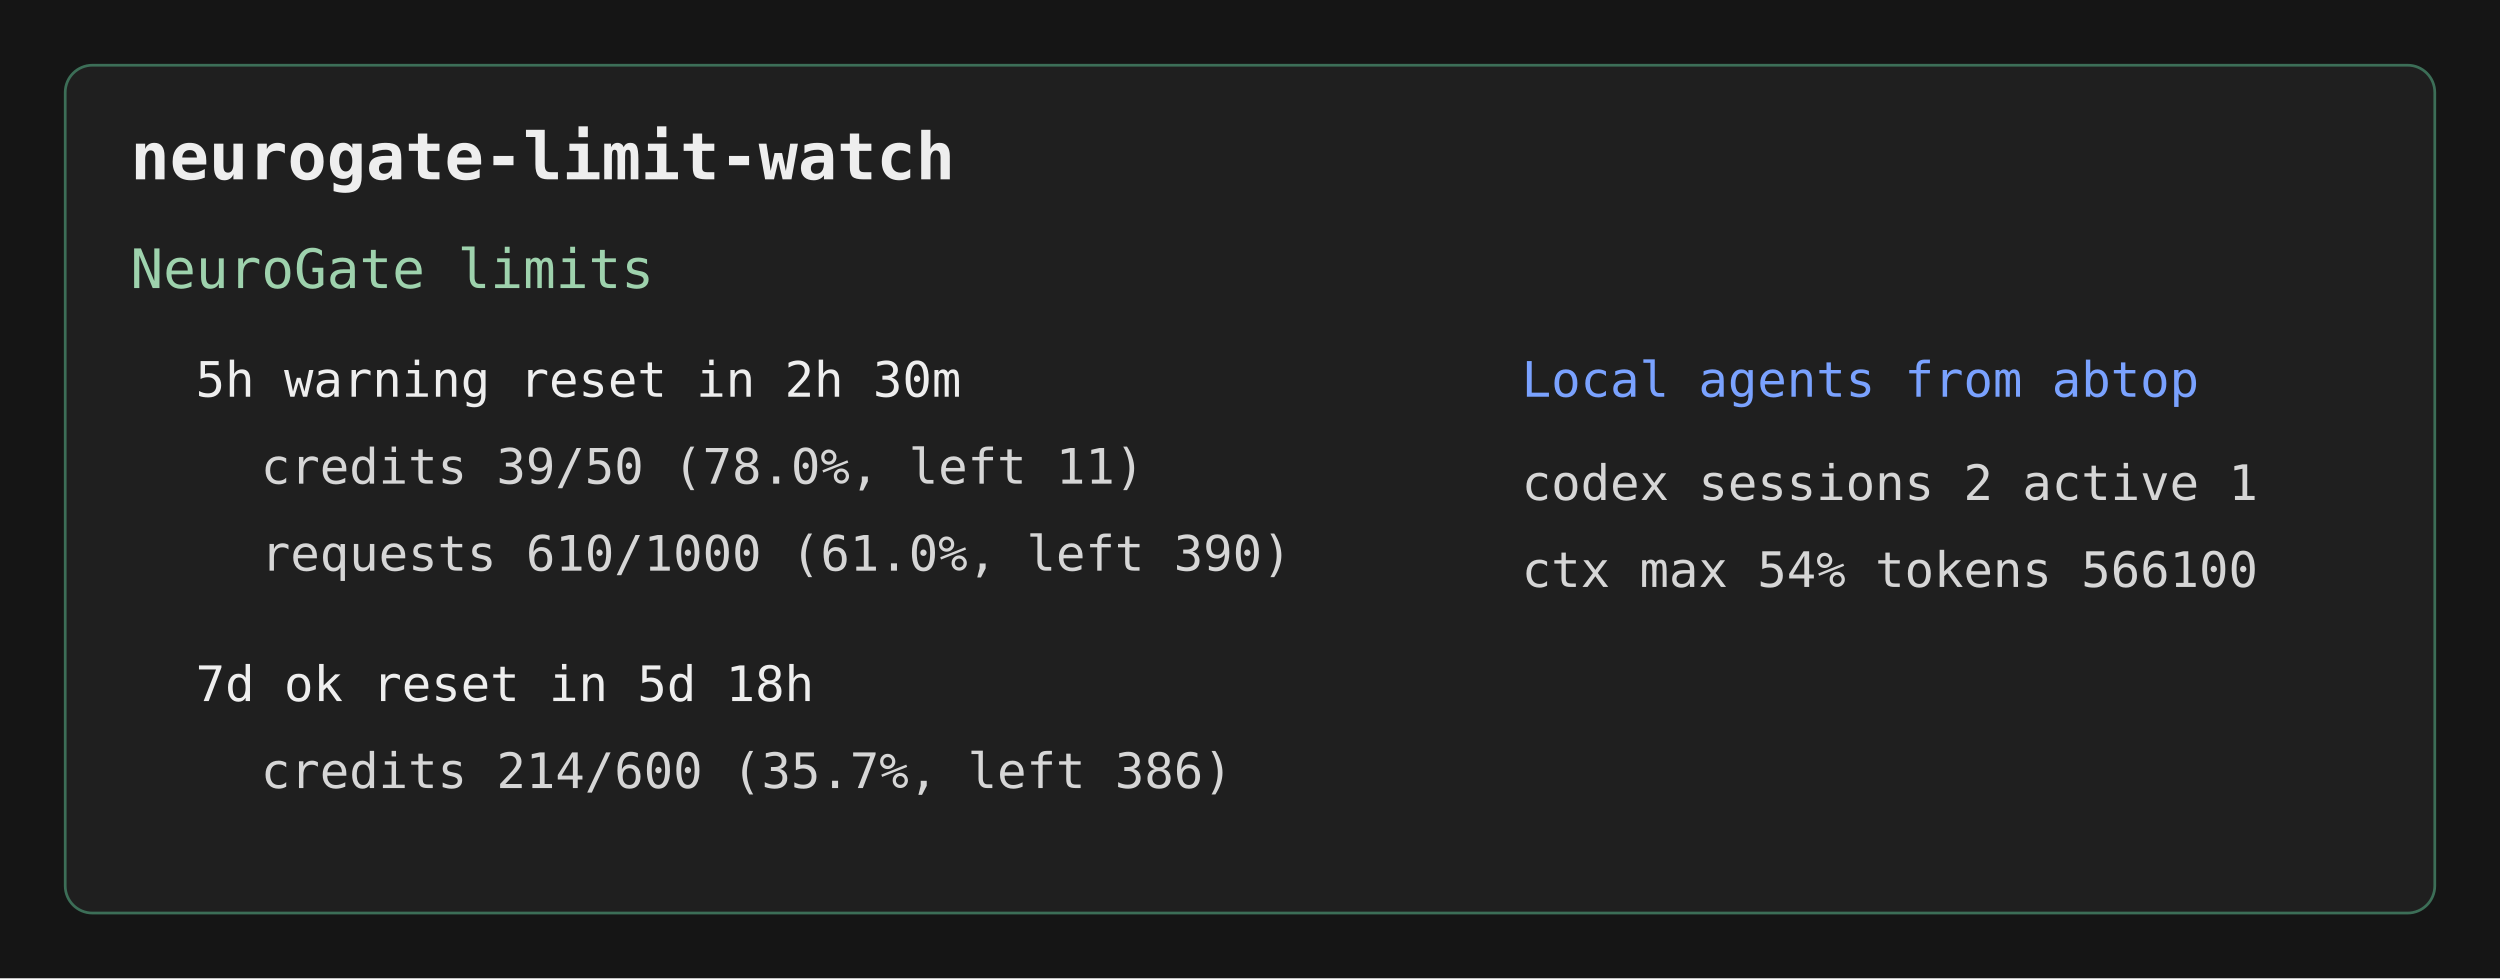
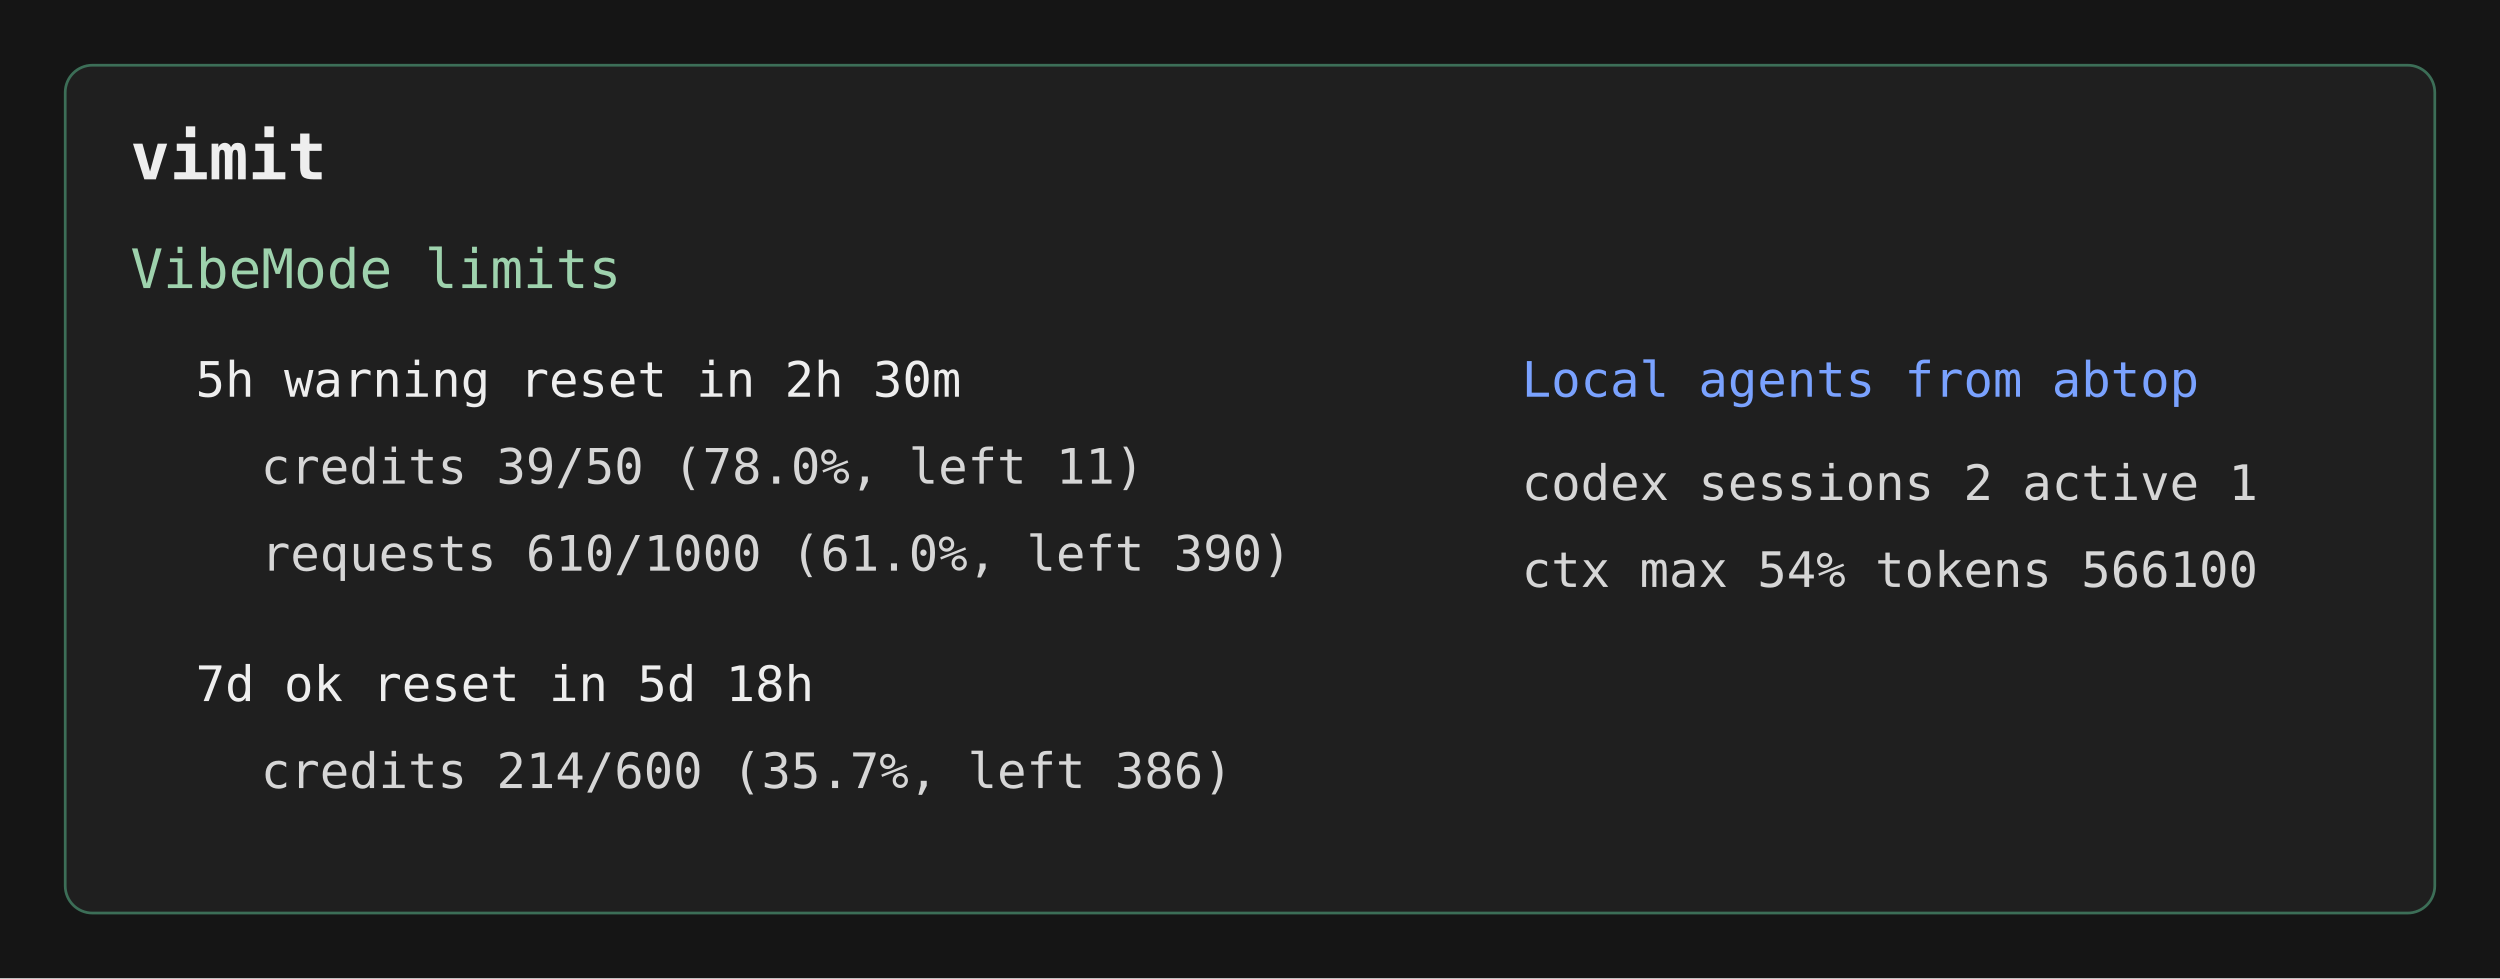
- <svg xmlns="http://www.w3.org/2000/svg" width="920" height="360" viewBox="0 0 920 360" role="img" aria-label="neurogate-limit-watch terminal demo">
+ <svg xmlns="http://www.w3.org/2000/svg" width="920" height="360" viewBox="0 0 920 360" role="img" aria-label="vimit terminal demo">
  <rect width="920" height="360" fill="#151515" />
  <rect x="24" y="24" width="872" height="312" rx="10" fill="#1f1f1f" stroke="#3c6e57" />
-   <text x="48" y="66" fill="#eeeeee" font-family="Consolas, monospace" font-size="24" font-weight="700">neurogate-limit-watch</text>
-   <text x="48" y="106" fill="#9ed2ad" font-family="Consolas, monospace" font-size="20">NeuroGate limits</text>
+   <text x="48" y="66" fill="#eeeeee" font-family="Consolas, monospace" font-size="24" font-weight="700">vimit</text>
+   <text x="48" y="106" fill="#9ed2ad" font-family="Consolas, monospace" font-size="20">VibeMode limits</text>
  <text x="72" y="146" fill="#eeeeee" font-family="Consolas, monospace" font-size="18">5h   warning reset in 2h 30m</text>
  <text x="96" y="178" fill="#d6d6d6" font-family="Consolas, monospace" font-size="18">credits  39/50 (78.0%, left 11)</text>
  <text x="96" y="210" fill="#d6d6d6" font-family="Consolas, monospace" font-size="18">requests 610/1000 (61.0%, left 390)</text>
  <text x="72" y="258" fill="#eeeeee" font-family="Consolas, monospace" font-size="18">7d   ok      reset in 5d 18h</text>
  <text x="96" y="290" fill="#d6d6d6" font-family="Consolas, monospace" font-size="18">credits  214/600 (35.7%, left 386)</text>
  <text x="560" y="146" fill="#7aa2ff" font-family="Consolas, monospace" font-size="18">Local agents from abtop</text>
  <text x="560" y="184" fill="#d6d6d6" font-family="Consolas, monospace" font-size="18">codex    sessions 2 active 1</text>
  <text x="560" y="216" fill="#d6d6d6" font-family="Consolas, monospace" font-size="18">ctx max 54% tokens 566100</text>
</svg>
